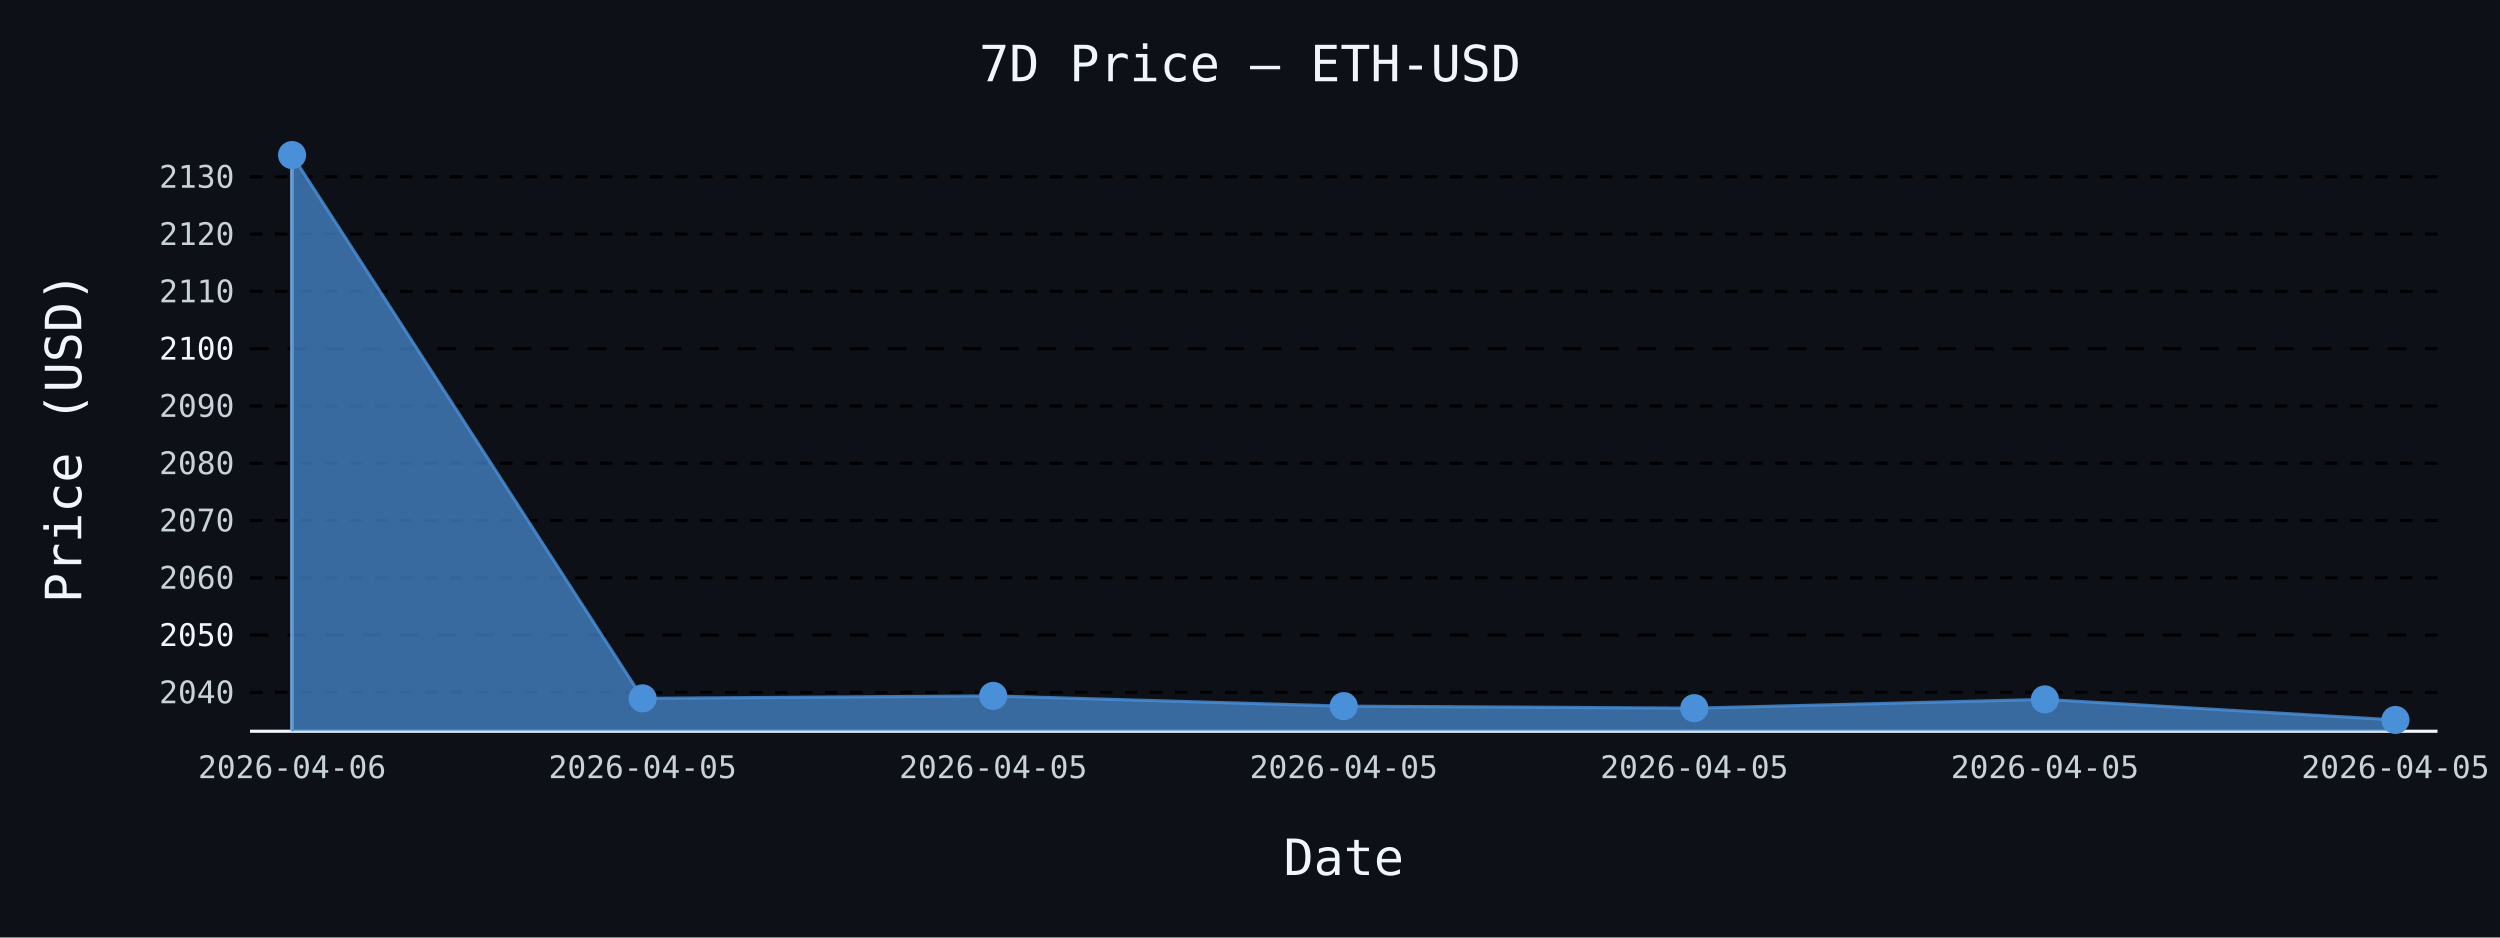
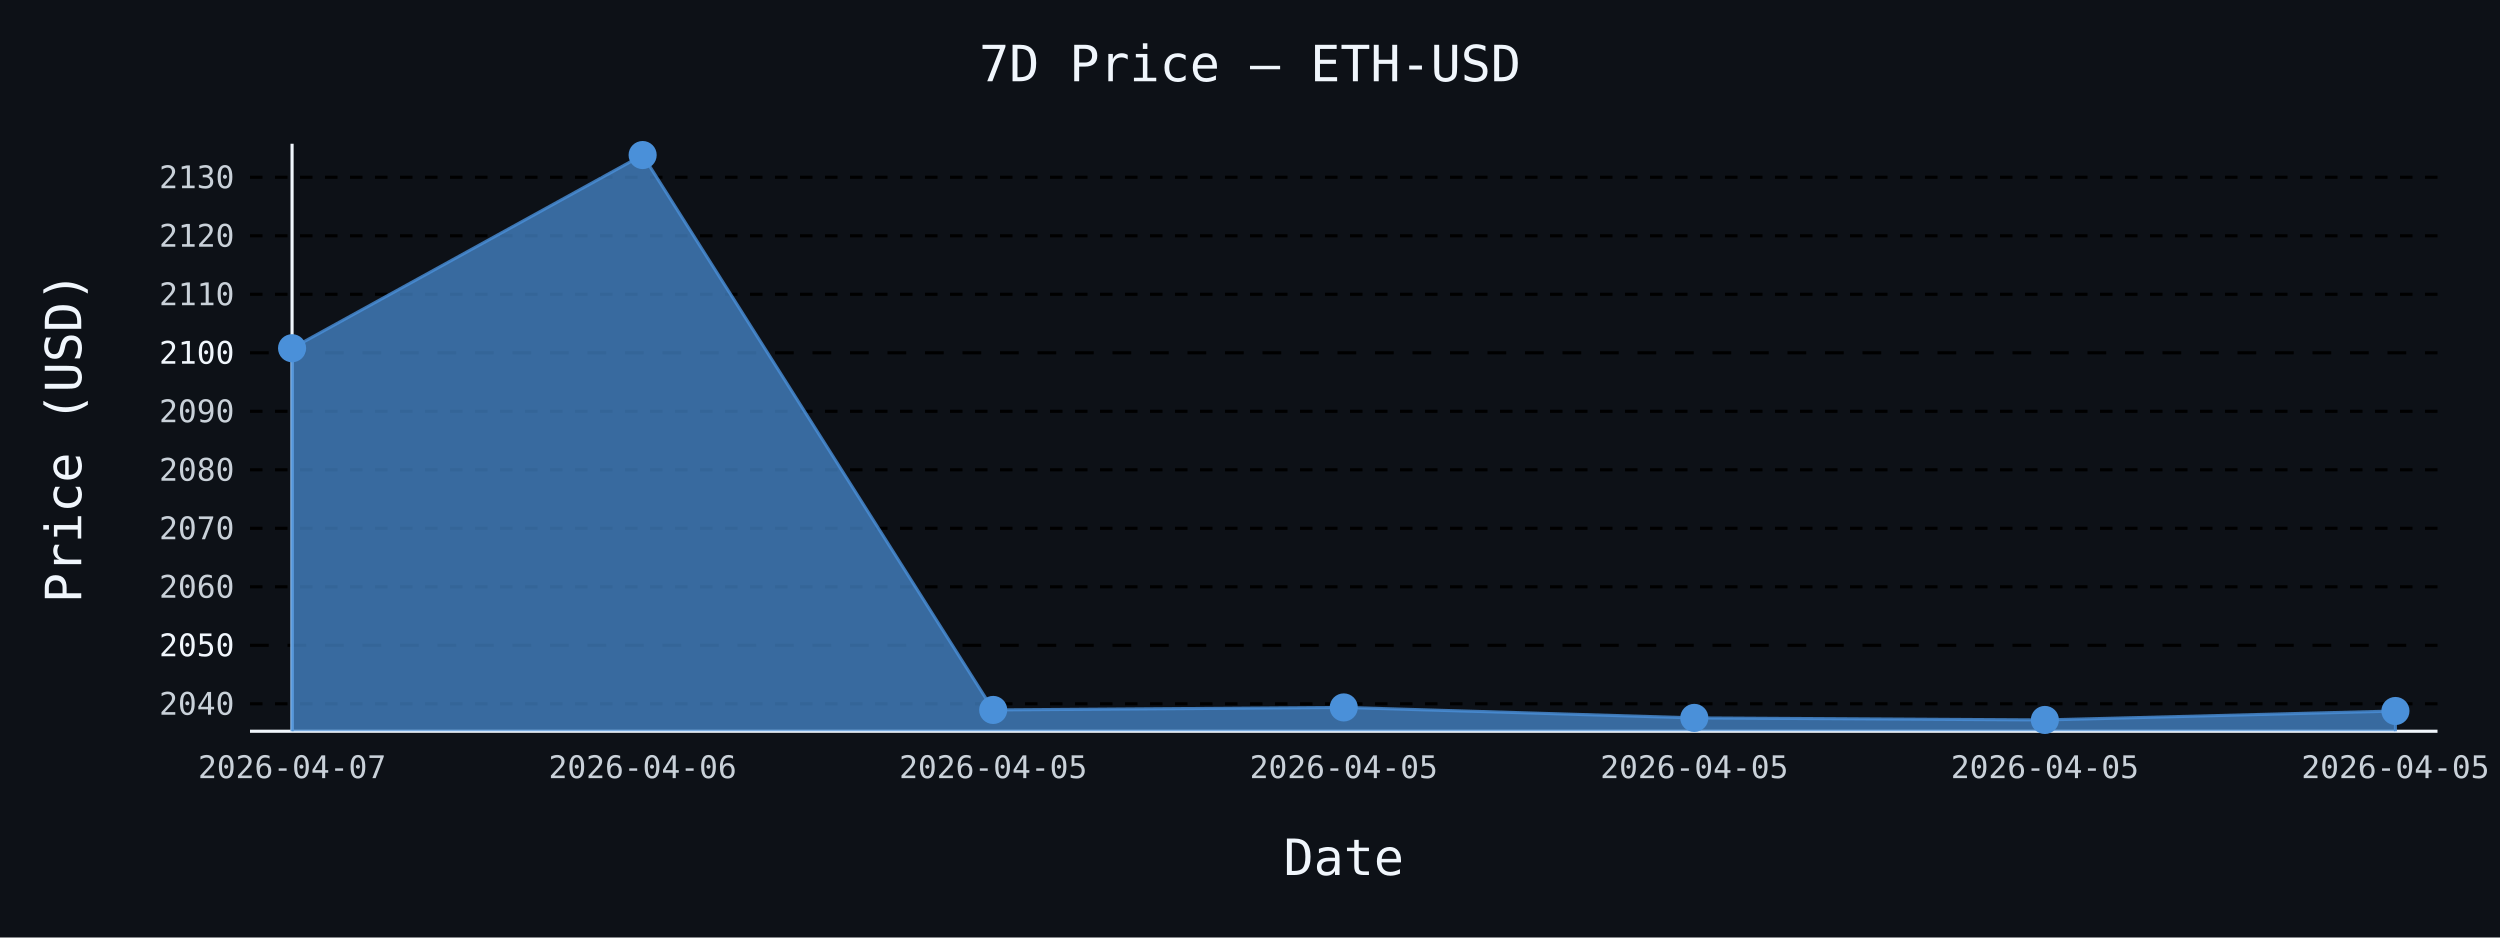
- <svg xmlns="http://www.w3.org/2000/svg" id="chart-c4e78c9f-c154-4f77-b792-8dc4cf1958f5" class="pygal-chart" viewBox="0 0 800 300">
+ <svg xmlns="http://www.w3.org/2000/svg" id="chart-6b562425-841b-4308-a973-bfc50daf0062" class="pygal-chart" viewBox="0 0 800 300">
  <defs>
-     <style type="text/css">#chart-c4e78c9f-c154-4f77-b792-8dc4cf1958f5{-webkit-user-select:none;-webkit-font-smoothing:antialiased;font-family:monospace}#chart-c4e78c9f-c154-4f77-b792-8dc4cf1958f5 .title{font-family:monospace;font-size:16px}#chart-c4e78c9f-c154-4f77-b792-8dc4cf1958f5 .legends .legend text{font-family:monospace;font-size:14px}#chart-c4e78c9f-c154-4f77-b792-8dc4cf1958f5 .axis text{font-family:monospace;font-size:10px}#chart-c4e78c9f-c154-4f77-b792-8dc4cf1958f5 .axis text.major{font-family:monospace;font-size:10px}#chart-c4e78c9f-c154-4f77-b792-8dc4cf1958f5 .text-overlay text.value{font-family:monospace;font-size:16px}#chart-c4e78c9f-c154-4f77-b792-8dc4cf1958f5 .text-overlay text.label{font-family:monospace;font-size:10px}#chart-c4e78c9f-c154-4f77-b792-8dc4cf1958f5 .tooltip{font-family:monospace;font-size:14px}#chart-c4e78c9f-c154-4f77-b792-8dc4cf1958f5 text.no_data{font-family:monospace;font-size:64px}
- #chart-c4e78c9f-c154-4f77-b792-8dc4cf1958f5{background-color:#0d1117}#chart-c4e78c9f-c154-4f77-b792-8dc4cf1958f5 path,#chart-c4e78c9f-c154-4f77-b792-8dc4cf1958f5 line,#chart-c4e78c9f-c154-4f77-b792-8dc4cf1958f5 rect,#chart-c4e78c9f-c154-4f77-b792-8dc4cf1958f5 circle{-webkit-transition:150ms;-moz-transition:150ms;transition:150ms}#chart-c4e78c9f-c154-4f77-b792-8dc4cf1958f5 .graph &gt; .background{fill:#0d1117}#chart-c4e78c9f-c154-4f77-b792-8dc4cf1958f5 .plot &gt; .background{fill:#0d1117}#chart-c4e78c9f-c154-4f77-b792-8dc4cf1958f5 .graph{fill:#c9d1d9}#chart-c4e78c9f-c154-4f77-b792-8dc4cf1958f5 text.no_data{fill:#f0f6fc}#chart-c4e78c9f-c154-4f77-b792-8dc4cf1958f5 .title{fill:#f0f6fc}#chart-c4e78c9f-c154-4f77-b792-8dc4cf1958f5 .legends .legend text{fill:#c9d1d9}#chart-c4e78c9f-c154-4f77-b792-8dc4cf1958f5 .legends .legend:hover text{fill:#f0f6fc}#chart-c4e78c9f-c154-4f77-b792-8dc4cf1958f5 .axis .line{stroke:#f0f6fc}#chart-c4e78c9f-c154-4f77-b792-8dc4cf1958f5 .axis .guide.line{stroke:#8b949e}#chart-c4e78c9f-c154-4f77-b792-8dc4cf1958f5 .axis .major.line{stroke:#c9d1d9}#chart-c4e78c9f-c154-4f77-b792-8dc4cf1958f5 .axis text.major{fill:#f0f6fc}#chart-c4e78c9f-c154-4f77-b792-8dc4cf1958f5 .axis.y .guides:hover .guide.line,#chart-c4e78c9f-c154-4f77-b792-8dc4cf1958f5 .line-graph .axis.x .guides:hover .guide.line,#chart-c4e78c9f-c154-4f77-b792-8dc4cf1958f5 .stackedline-graph .axis.x .guides:hover .guide.line,#chart-c4e78c9f-c154-4f77-b792-8dc4cf1958f5 .xy-graph .axis.x .guides:hover .guide.line{stroke:#f0f6fc}#chart-c4e78c9f-c154-4f77-b792-8dc4cf1958f5 .axis .guides:hover text{fill:#f0f6fc}#chart-c4e78c9f-c154-4f77-b792-8dc4cf1958f5 .reactive{fill-opacity:.7;stroke-opacity:.8;stroke-width:1}#chart-c4e78c9f-c154-4f77-b792-8dc4cf1958f5 .ci{stroke:#c9d1d9}#chart-c4e78c9f-c154-4f77-b792-8dc4cf1958f5 .reactive.active,#chart-c4e78c9f-c154-4f77-b792-8dc4cf1958f5 .active .reactive{fill-opacity:.8;stroke-opacity:.9;stroke-width:4}#chart-c4e78c9f-c154-4f77-b792-8dc4cf1958f5 .ci .reactive.active{stroke-width:1.5}#chart-c4e78c9f-c154-4f77-b792-8dc4cf1958f5 .series text{fill:#f0f6fc}#chart-c4e78c9f-c154-4f77-b792-8dc4cf1958f5 .tooltip rect{fill:#0d1117;stroke:#f0f6fc;-webkit-transition:opacity 150ms;-moz-transition:opacity 150ms;transition:opacity 150ms}#chart-c4e78c9f-c154-4f77-b792-8dc4cf1958f5 .tooltip .label{fill:#c9d1d9}#chart-c4e78c9f-c154-4f77-b792-8dc4cf1958f5 .tooltip .label{fill:#c9d1d9}#chart-c4e78c9f-c154-4f77-b792-8dc4cf1958f5 .tooltip .legend{font-size:.8em;fill:#8b949e}#chart-c4e78c9f-c154-4f77-b792-8dc4cf1958f5 .tooltip .x_label{font-size:.6em;fill:#f0f6fc}#chart-c4e78c9f-c154-4f77-b792-8dc4cf1958f5 .tooltip .xlink{font-size:.5em;text-decoration:underline}#chart-c4e78c9f-c154-4f77-b792-8dc4cf1958f5 .tooltip .value{font-size:1.5em}#chart-c4e78c9f-c154-4f77-b792-8dc4cf1958f5 .bound{font-size:.5em}#chart-c4e78c9f-c154-4f77-b792-8dc4cf1958f5 .max-value{font-size:.75em;fill:#8b949e}#chart-c4e78c9f-c154-4f77-b792-8dc4cf1958f5 .map-element{fill:#0d1117;stroke:#8b949e !important}#chart-c4e78c9f-c154-4f77-b792-8dc4cf1958f5 .map-element .reactive{fill-opacity:inherit;stroke-opacity:inherit}#chart-c4e78c9f-c154-4f77-b792-8dc4cf1958f5 .color-0,#chart-c4e78c9f-c154-4f77-b792-8dc4cf1958f5 .color-0 a:visited{stroke:#4a90d9;fill:#4a90d9}#chart-c4e78c9f-c154-4f77-b792-8dc4cf1958f5 .text-overlay .color-0 text{fill:black}
- #chart-c4e78c9f-c154-4f77-b792-8dc4cf1958f5 text.no_data{text-anchor:middle}#chart-c4e78c9f-c154-4f77-b792-8dc4cf1958f5 .guide.line{fill:none}#chart-c4e78c9f-c154-4f77-b792-8dc4cf1958f5 .centered{text-anchor:middle}#chart-c4e78c9f-c154-4f77-b792-8dc4cf1958f5 .title{text-anchor:middle}#chart-c4e78c9f-c154-4f77-b792-8dc4cf1958f5 .legends .legend text{fill-opacity:1}#chart-c4e78c9f-c154-4f77-b792-8dc4cf1958f5 .axis.x text{text-anchor:middle}#chart-c4e78c9f-c154-4f77-b792-8dc4cf1958f5 .axis.x:not(.web) text[transform]{text-anchor:start}#chart-c4e78c9f-c154-4f77-b792-8dc4cf1958f5 .axis.x:not(.web) text[transform].backwards{text-anchor:end}#chart-c4e78c9f-c154-4f77-b792-8dc4cf1958f5 .axis.y text{text-anchor:end}#chart-c4e78c9f-c154-4f77-b792-8dc4cf1958f5 .axis.y text[transform].backwards{text-anchor:start}#chart-c4e78c9f-c154-4f77-b792-8dc4cf1958f5 .axis.y2 text{text-anchor:start}#chart-c4e78c9f-c154-4f77-b792-8dc4cf1958f5 .axis.y2 text[transform].backwards{text-anchor:end}#chart-c4e78c9f-c154-4f77-b792-8dc4cf1958f5 .axis .guide.line{stroke-dasharray:4,4;stroke:black}#chart-c4e78c9f-c154-4f77-b792-8dc4cf1958f5 .axis .major.guide.line{stroke-dasharray:6,6;stroke:black}#chart-c4e78c9f-c154-4f77-b792-8dc4cf1958f5 .horizontal .axis.y .guide.line,#chart-c4e78c9f-c154-4f77-b792-8dc4cf1958f5 .horizontal .axis.y2 .guide.line,#chart-c4e78c9f-c154-4f77-b792-8dc4cf1958f5 .vertical .axis.x .guide.line{opacity:0}#chart-c4e78c9f-c154-4f77-b792-8dc4cf1958f5 .horizontal .axis.always_show .guide.line,#chart-c4e78c9f-c154-4f77-b792-8dc4cf1958f5 .vertical .axis.always_show .guide.line{opacity:1 !important}#chart-c4e78c9f-c154-4f77-b792-8dc4cf1958f5 .axis.y .guides:hover .guide.line,#chart-c4e78c9f-c154-4f77-b792-8dc4cf1958f5 .axis.y2 .guides:hover .guide.line,#chart-c4e78c9f-c154-4f77-b792-8dc4cf1958f5 .axis.x .guides:hover .guide.line{opacity:1}#chart-c4e78c9f-c154-4f77-b792-8dc4cf1958f5 .axis .guides:hover text{opacity:1}#chart-c4e78c9f-c154-4f77-b792-8dc4cf1958f5 .nofill{fill:none}#chart-c4e78c9f-c154-4f77-b792-8dc4cf1958f5 .subtle-fill{fill-opacity:.2}#chart-c4e78c9f-c154-4f77-b792-8dc4cf1958f5 .dot{stroke-width:1px;fill-opacity:1;stroke-opacity:1}#chart-c4e78c9f-c154-4f77-b792-8dc4cf1958f5 .dot.active{stroke-width:5px}#chart-c4e78c9f-c154-4f77-b792-8dc4cf1958f5 .dot.negative{fill:transparent}#chart-c4e78c9f-c154-4f77-b792-8dc4cf1958f5 text,#chart-c4e78c9f-c154-4f77-b792-8dc4cf1958f5 tspan{stroke:none !important}#chart-c4e78c9f-c154-4f77-b792-8dc4cf1958f5 .series text.active{opacity:1}#chart-c4e78c9f-c154-4f77-b792-8dc4cf1958f5 .tooltip rect{fill-opacity:.95;stroke-width:.5}#chart-c4e78c9f-c154-4f77-b792-8dc4cf1958f5 .tooltip text{fill-opacity:1}#chart-c4e78c9f-c154-4f77-b792-8dc4cf1958f5 .showable{visibility:hidden}#chart-c4e78c9f-c154-4f77-b792-8dc4cf1958f5 .showable.shown{visibility:visible}#chart-c4e78c9f-c154-4f77-b792-8dc4cf1958f5 .gauge-background{fill:rgba(229,229,229,1);stroke:none}#chart-c4e78c9f-c154-4f77-b792-8dc4cf1958f5 .bg-lines{stroke:#0d1117;stroke-width:2px}</style>
+     <style type="text/css">#chart-6b562425-841b-4308-a973-bfc50daf0062{-webkit-user-select:none;-webkit-font-smoothing:antialiased;font-family:monospace}#chart-6b562425-841b-4308-a973-bfc50daf0062 .title{font-family:monospace;font-size:16px}#chart-6b562425-841b-4308-a973-bfc50daf0062 .legends .legend text{font-family:monospace;font-size:14px}#chart-6b562425-841b-4308-a973-bfc50daf0062 .axis text{font-family:monospace;font-size:10px}#chart-6b562425-841b-4308-a973-bfc50daf0062 .axis text.major{font-family:monospace;font-size:10px}#chart-6b562425-841b-4308-a973-bfc50daf0062 .text-overlay text.value{font-family:monospace;font-size:16px}#chart-6b562425-841b-4308-a973-bfc50daf0062 .text-overlay text.label{font-family:monospace;font-size:10px}#chart-6b562425-841b-4308-a973-bfc50daf0062 .tooltip{font-family:monospace;font-size:14px}#chart-6b562425-841b-4308-a973-bfc50daf0062 text.no_data{font-family:monospace;font-size:64px}
+ #chart-6b562425-841b-4308-a973-bfc50daf0062{background-color:#0d1117}#chart-6b562425-841b-4308-a973-bfc50daf0062 path,#chart-6b562425-841b-4308-a973-bfc50daf0062 line,#chart-6b562425-841b-4308-a973-bfc50daf0062 rect,#chart-6b562425-841b-4308-a973-bfc50daf0062 circle{-webkit-transition:150ms;-moz-transition:150ms;transition:150ms}#chart-6b562425-841b-4308-a973-bfc50daf0062 .graph &gt; .background{fill:#0d1117}#chart-6b562425-841b-4308-a973-bfc50daf0062 .plot &gt; .background{fill:#0d1117}#chart-6b562425-841b-4308-a973-bfc50daf0062 .graph{fill:#c9d1d9}#chart-6b562425-841b-4308-a973-bfc50daf0062 text.no_data{fill:#f0f6fc}#chart-6b562425-841b-4308-a973-bfc50daf0062 .title{fill:#f0f6fc}#chart-6b562425-841b-4308-a973-bfc50daf0062 .legends .legend text{fill:#c9d1d9}#chart-6b562425-841b-4308-a973-bfc50daf0062 .legends .legend:hover text{fill:#f0f6fc}#chart-6b562425-841b-4308-a973-bfc50daf0062 .axis .line{stroke:#f0f6fc}#chart-6b562425-841b-4308-a973-bfc50daf0062 .axis .guide.line{stroke:#8b949e}#chart-6b562425-841b-4308-a973-bfc50daf0062 .axis .major.line{stroke:#c9d1d9}#chart-6b562425-841b-4308-a973-bfc50daf0062 .axis text.major{fill:#f0f6fc}#chart-6b562425-841b-4308-a973-bfc50daf0062 .axis.y .guides:hover .guide.line,#chart-6b562425-841b-4308-a973-bfc50daf0062 .line-graph .axis.x .guides:hover .guide.line,#chart-6b562425-841b-4308-a973-bfc50daf0062 .stackedline-graph .axis.x .guides:hover .guide.line,#chart-6b562425-841b-4308-a973-bfc50daf0062 .xy-graph .axis.x .guides:hover .guide.line{stroke:#f0f6fc}#chart-6b562425-841b-4308-a973-bfc50daf0062 .axis .guides:hover text{fill:#f0f6fc}#chart-6b562425-841b-4308-a973-bfc50daf0062 .reactive{fill-opacity:.7;stroke-opacity:.8;stroke-width:1}#chart-6b562425-841b-4308-a973-bfc50daf0062 .ci{stroke:#c9d1d9}#chart-6b562425-841b-4308-a973-bfc50daf0062 .reactive.active,#chart-6b562425-841b-4308-a973-bfc50daf0062 .active .reactive{fill-opacity:.8;stroke-opacity:.9;stroke-width:4}#chart-6b562425-841b-4308-a973-bfc50daf0062 .ci .reactive.active{stroke-width:1.5}#chart-6b562425-841b-4308-a973-bfc50daf0062 .series text{fill:#f0f6fc}#chart-6b562425-841b-4308-a973-bfc50daf0062 .tooltip rect{fill:#0d1117;stroke:#f0f6fc;-webkit-transition:opacity 150ms;-moz-transition:opacity 150ms;transition:opacity 150ms}#chart-6b562425-841b-4308-a973-bfc50daf0062 .tooltip .label{fill:#c9d1d9}#chart-6b562425-841b-4308-a973-bfc50daf0062 .tooltip .label{fill:#c9d1d9}#chart-6b562425-841b-4308-a973-bfc50daf0062 .tooltip .legend{font-size:.8em;fill:#8b949e}#chart-6b562425-841b-4308-a973-bfc50daf0062 .tooltip .x_label{font-size:.6em;fill:#f0f6fc}#chart-6b562425-841b-4308-a973-bfc50daf0062 .tooltip .xlink{font-size:.5em;text-decoration:underline}#chart-6b562425-841b-4308-a973-bfc50daf0062 .tooltip .value{font-size:1.5em}#chart-6b562425-841b-4308-a973-bfc50daf0062 .bound{font-size:.5em}#chart-6b562425-841b-4308-a973-bfc50daf0062 .max-value{font-size:.75em;fill:#8b949e}#chart-6b562425-841b-4308-a973-bfc50daf0062 .map-element{fill:#0d1117;stroke:#8b949e !important}#chart-6b562425-841b-4308-a973-bfc50daf0062 .map-element .reactive{fill-opacity:inherit;stroke-opacity:inherit}#chart-6b562425-841b-4308-a973-bfc50daf0062 .color-0,#chart-6b562425-841b-4308-a973-bfc50daf0062 .color-0 a:visited{stroke:#4a90d9;fill:#4a90d9}#chart-6b562425-841b-4308-a973-bfc50daf0062 .text-overlay .color-0 text{fill:black}
+ #chart-6b562425-841b-4308-a973-bfc50daf0062 text.no_data{text-anchor:middle}#chart-6b562425-841b-4308-a973-bfc50daf0062 .guide.line{fill:none}#chart-6b562425-841b-4308-a973-bfc50daf0062 .centered{text-anchor:middle}#chart-6b562425-841b-4308-a973-bfc50daf0062 .title{text-anchor:middle}#chart-6b562425-841b-4308-a973-bfc50daf0062 .legends .legend text{fill-opacity:1}#chart-6b562425-841b-4308-a973-bfc50daf0062 .axis.x text{text-anchor:middle}#chart-6b562425-841b-4308-a973-bfc50daf0062 .axis.x:not(.web) text[transform]{text-anchor:start}#chart-6b562425-841b-4308-a973-bfc50daf0062 .axis.x:not(.web) text[transform].backwards{text-anchor:end}#chart-6b562425-841b-4308-a973-bfc50daf0062 .axis.y text{text-anchor:end}#chart-6b562425-841b-4308-a973-bfc50daf0062 .axis.y text[transform].backwards{text-anchor:start}#chart-6b562425-841b-4308-a973-bfc50daf0062 .axis.y2 text{text-anchor:start}#chart-6b562425-841b-4308-a973-bfc50daf0062 .axis.y2 text[transform].backwards{text-anchor:end}#chart-6b562425-841b-4308-a973-bfc50daf0062 .axis .guide.line{stroke-dasharray:4,4;stroke:black}#chart-6b562425-841b-4308-a973-bfc50daf0062 .axis .major.guide.line{stroke-dasharray:6,6;stroke:black}#chart-6b562425-841b-4308-a973-bfc50daf0062 .horizontal .axis.y .guide.line,#chart-6b562425-841b-4308-a973-bfc50daf0062 .horizontal .axis.y2 .guide.line,#chart-6b562425-841b-4308-a973-bfc50daf0062 .vertical .axis.x .guide.line{opacity:0}#chart-6b562425-841b-4308-a973-bfc50daf0062 .horizontal .axis.always_show .guide.line,#chart-6b562425-841b-4308-a973-bfc50daf0062 .vertical .axis.always_show .guide.line{opacity:1 !important}#chart-6b562425-841b-4308-a973-bfc50daf0062 .axis.y .guides:hover .guide.line,#chart-6b562425-841b-4308-a973-bfc50daf0062 .axis.y2 .guides:hover .guide.line,#chart-6b562425-841b-4308-a973-bfc50daf0062 .axis.x .guides:hover .guide.line{opacity:1}#chart-6b562425-841b-4308-a973-bfc50daf0062 .axis .guides:hover text{opacity:1}#chart-6b562425-841b-4308-a973-bfc50daf0062 .nofill{fill:none}#chart-6b562425-841b-4308-a973-bfc50daf0062 .subtle-fill{fill-opacity:.2}#chart-6b562425-841b-4308-a973-bfc50daf0062 .dot{stroke-width:1px;fill-opacity:1;stroke-opacity:1}#chart-6b562425-841b-4308-a973-bfc50daf0062 .dot.active{stroke-width:5px}#chart-6b562425-841b-4308-a973-bfc50daf0062 .dot.negative{fill:transparent}#chart-6b562425-841b-4308-a973-bfc50daf0062 text,#chart-6b562425-841b-4308-a973-bfc50daf0062 tspan{stroke:none !important}#chart-6b562425-841b-4308-a973-bfc50daf0062 .series text.active{opacity:1}#chart-6b562425-841b-4308-a973-bfc50daf0062 .tooltip rect{fill-opacity:.95;stroke-width:.5}#chart-6b562425-841b-4308-a973-bfc50daf0062 .tooltip text{fill-opacity:1}#chart-6b562425-841b-4308-a973-bfc50daf0062 .showable{visibility:hidden}#chart-6b562425-841b-4308-a973-bfc50daf0062 .showable.shown{visibility:visible}#chart-6b562425-841b-4308-a973-bfc50daf0062 .gauge-background{fill:rgba(229,229,229,1);stroke:none}#chart-6b562425-841b-4308-a973-bfc50daf0062 .bg-lines{stroke:#0d1117;stroke-width:2px}</style>
  </defs>
  <g class="graph line-graph vertical">
    <rect x="0" y="0" width="800" height="300" class="background" />
    <g transform="translate(80, 46)" class="plot">
      <rect x="0" y="0" width="700.0" height="188" class="background" />
      <g class="axis y always_show">
        <path d="M0 188 h700" class="line" />
        <g class="guides">
-           <path d="M0 175.55 h700" class="guide line" />
-           <text x="-5" y="179.05" class="">2040</text>
+           <path d="M0 179.218 h700" class="guide line" />
+           <text x="-5" y="182.718" class="">2040</text>
        </g>
        <g class="guides">
-           <path d="M0 157.22 h700" class="major guide line" />
-           <text x="-5" y="160.72" class="major">2050</text>
+           <path d="M0 160.497 h700" class="major guide line" />
+           <text x="-5" y="163.997" class="major">2050</text>
        </g>
        <g class="guides">
-           <path d="M0 138.89 h700" class="guide line" />
-           <text x="-5" y="142.39" class="">2060</text>
+           <path d="M0 141.776 h700" class="guide line" />
+           <text x="-5" y="145.276" class="">2060</text>
        </g>
        <g class="guides">
-           <path d="M0 120.56 h700" class="guide line" />
-           <text x="-5" y="124.06" class="">2070</text>
+           <path d="M0 123.055 h700" class="guide line" />
+           <text x="-5" y="126.555" class="">2070</text>
        </g>
        <g class="guides">
-           <path d="M0 102.23 h700" class="guide line" />
-           <text x="-5" y="105.73" class="">2080</text>
+           <path d="M0 104.334 h700" class="guide line" />
+           <text x="-5" y="107.834" class="">2080</text>
        </g>
        <g class="guides">
-           <path d="M0 83.9 h700" class="guide line" />
-           <text x="-5" y="87.4" class="">2090</text>
+           <path d="M0 85.613 h700" class="guide line" />
+           <text x="-5" y="89.113" class="">2090</text>
        </g>
        <g class="guides">
-           <path d="M0 65.57 h700" class="major guide line" />
-           <text x="-5" y="69.07" class="major">2100</text>
+           <path d="M0 66.892 h700" class="major guide line" />
+           <text x="-5" y="70.392" class="major">2100</text>
        </g>
        <g class="guides">
-           <path d="M0 47.24 h700" class="guide line" />
-           <text x="-5" y="50.74" class="">2110</text>
+           <path d="M0 48.171 h700" class="guide line" />
+           <text x="-5" y="51.671" class="">2110</text>
        </g>
        <g class="guides">
-           <path d="M0 28.911 h700" class="guide line" />
-           <text x="-5" y="32.411" class="">2120</text>
+           <path d="M0 29.45 h700" class="guide line" />
+           <text x="-5" y="32.95" class="">2120</text>
        </g>
        <g class="guides">
-           <path d="M0 10.581 h700" class="guide line" />
-           <text x="-5" y="14.081" class="">2130</text>
+           <path d="M0 10.729 h700" class="guide line" />
+           <text x="-5" y="14.229" class="">2130</text>
        </g>
      </g>
      <g class="axis x">
        <g class="guides">
          <path d="M13.462 0 v188" class="line" />
-           <text x="13.462" y="203.0" class="">2026-04-06</text>
+           <text x="13.462" y="203.0" class="">2026-04-07</text>
        </g>
        <g class="guides">
          <path d="M125.641 0 v188" class="guide line" />
-           <text x="125.641" y="203.0" class="">2026-04-05</text>
+           <text x="125.641" y="203.0" class="">2026-04-06</text>
        </g>
        <g class="guides">
          <path d="M237.821 0 v188" class="guide line" />
          <text x="237.821" y="203.0" class="">2026-04-05</text>
        </g>
        <g class="guides">
          <path d="M350 0 v188" class="guide line" />
          <text x="350.0" y="203.0" class="">2026-04-05</text>
        </g>
        <g class="guides">
          <path d="M462.179 0 v188" class="guide line" />
          <text x="462.179" y="203.0" class="">2026-04-05</text>
        </g>
        <g class="guides">
          <path d="M574.359 0 v188" class="guide line" />
          <text x="574.359" y="203.0" class="">2026-04-05</text>
        </g>
        <g class="guides">
          <path d="M686.538 0 v188" class="guide line" />
          <text x="686.538" y="203.0" class="">2026-04-05</text>
        </g>
      </g>
      <g class="series serie-0 color-0">
-         <path d="M13.462 188 L13.462 3.615 125.641 177.474 237.821 176.686 350 179.967 462.179 180.609 574.359 177.804 686.538 184.385 686.538 188" class="line reactive" />
+         <path d="M13.462 188 L13.462 65.432 125.641 3.615 237.821 181.183 350 180.378 462.179 183.729 574.359 184.385 686.538 181.52 686.538 188" class="line reactive" />
      </g>
    </g>
    <g class="titles">
      <text x="400.0" y="26" class="title plot_title">7D Price — ETH-USD</text>
      <text x="430.0" y="280" class="title">Date</text>
      <text x="0" y="166.0" class="title" transform="rotate(-90 0 140)">Price (USD)</text>
    </g>
    <g transform="translate(80, 46)" class="plot overlay">
      <g class="series serie-0 color-0">
        <g class="dots">
-           <circle cx="13.462" cy="3.615" r="4" class="dot reactive tooltip-trigger" />
+           <circle cx="13.462" cy="65.432" r="4" class="dot reactive tooltip-trigger" />
        </g>
        <g class="dots">
-           <circle cx="125.641" cy="177.474" r="4" class="dot reactive tooltip-trigger" />
+           <circle cx="125.641" cy="3.615" r="4" class="dot reactive tooltip-trigger" />
        </g>
        <g class="dots">
-           <circle cx="237.821" cy="176.686" r="4" class="dot reactive tooltip-trigger" />
+           <circle cx="237.821" cy="181.183" r="4" class="dot reactive tooltip-trigger" />
        </g>
        <g class="dots">
-           <circle cx="350.0" cy="179.967" r="4" class="dot reactive tooltip-trigger" />
+           <circle cx="350.0" cy="180.378" r="4" class="dot reactive tooltip-trigger" />
        </g>
        <g class="dots">
-           <circle cx="462.179" cy="180.609" r="4" class="dot reactive tooltip-trigger" />
+           <circle cx="462.179" cy="183.729" r="4" class="dot reactive tooltip-trigger" />
        </g>
        <g class="dots">
-           <circle cx="574.359" cy="177.804" r="4" class="dot reactive tooltip-trigger" />
+           <circle cx="574.359" cy="184.385" r="4" class="dot reactive tooltip-trigger" />
        </g>
        <g class="dots">
-           <circle cx="686.538" cy="184.385" r="4" class="dot reactive tooltip-trigger" />
+           <circle cx="686.538" cy="181.52" r="4" class="dot reactive tooltip-trigger" />
        </g>
      </g>
    </g>
    <g transform="translate(80, 46)" class="plot text-overlay">
      <g class="series serie-0 color-0" />
    </g>
    <g transform="translate(80, 46)" class="plot tooltip-overlay">
      <g transform="translate(0 0)" style="opacity: 0" class="tooltip">
        <rect rx="0" ry="0" width="0" height="0" class="tooltip-box" />
        <g class="text" />
      </g>
    </g>
  </g>
</svg>
